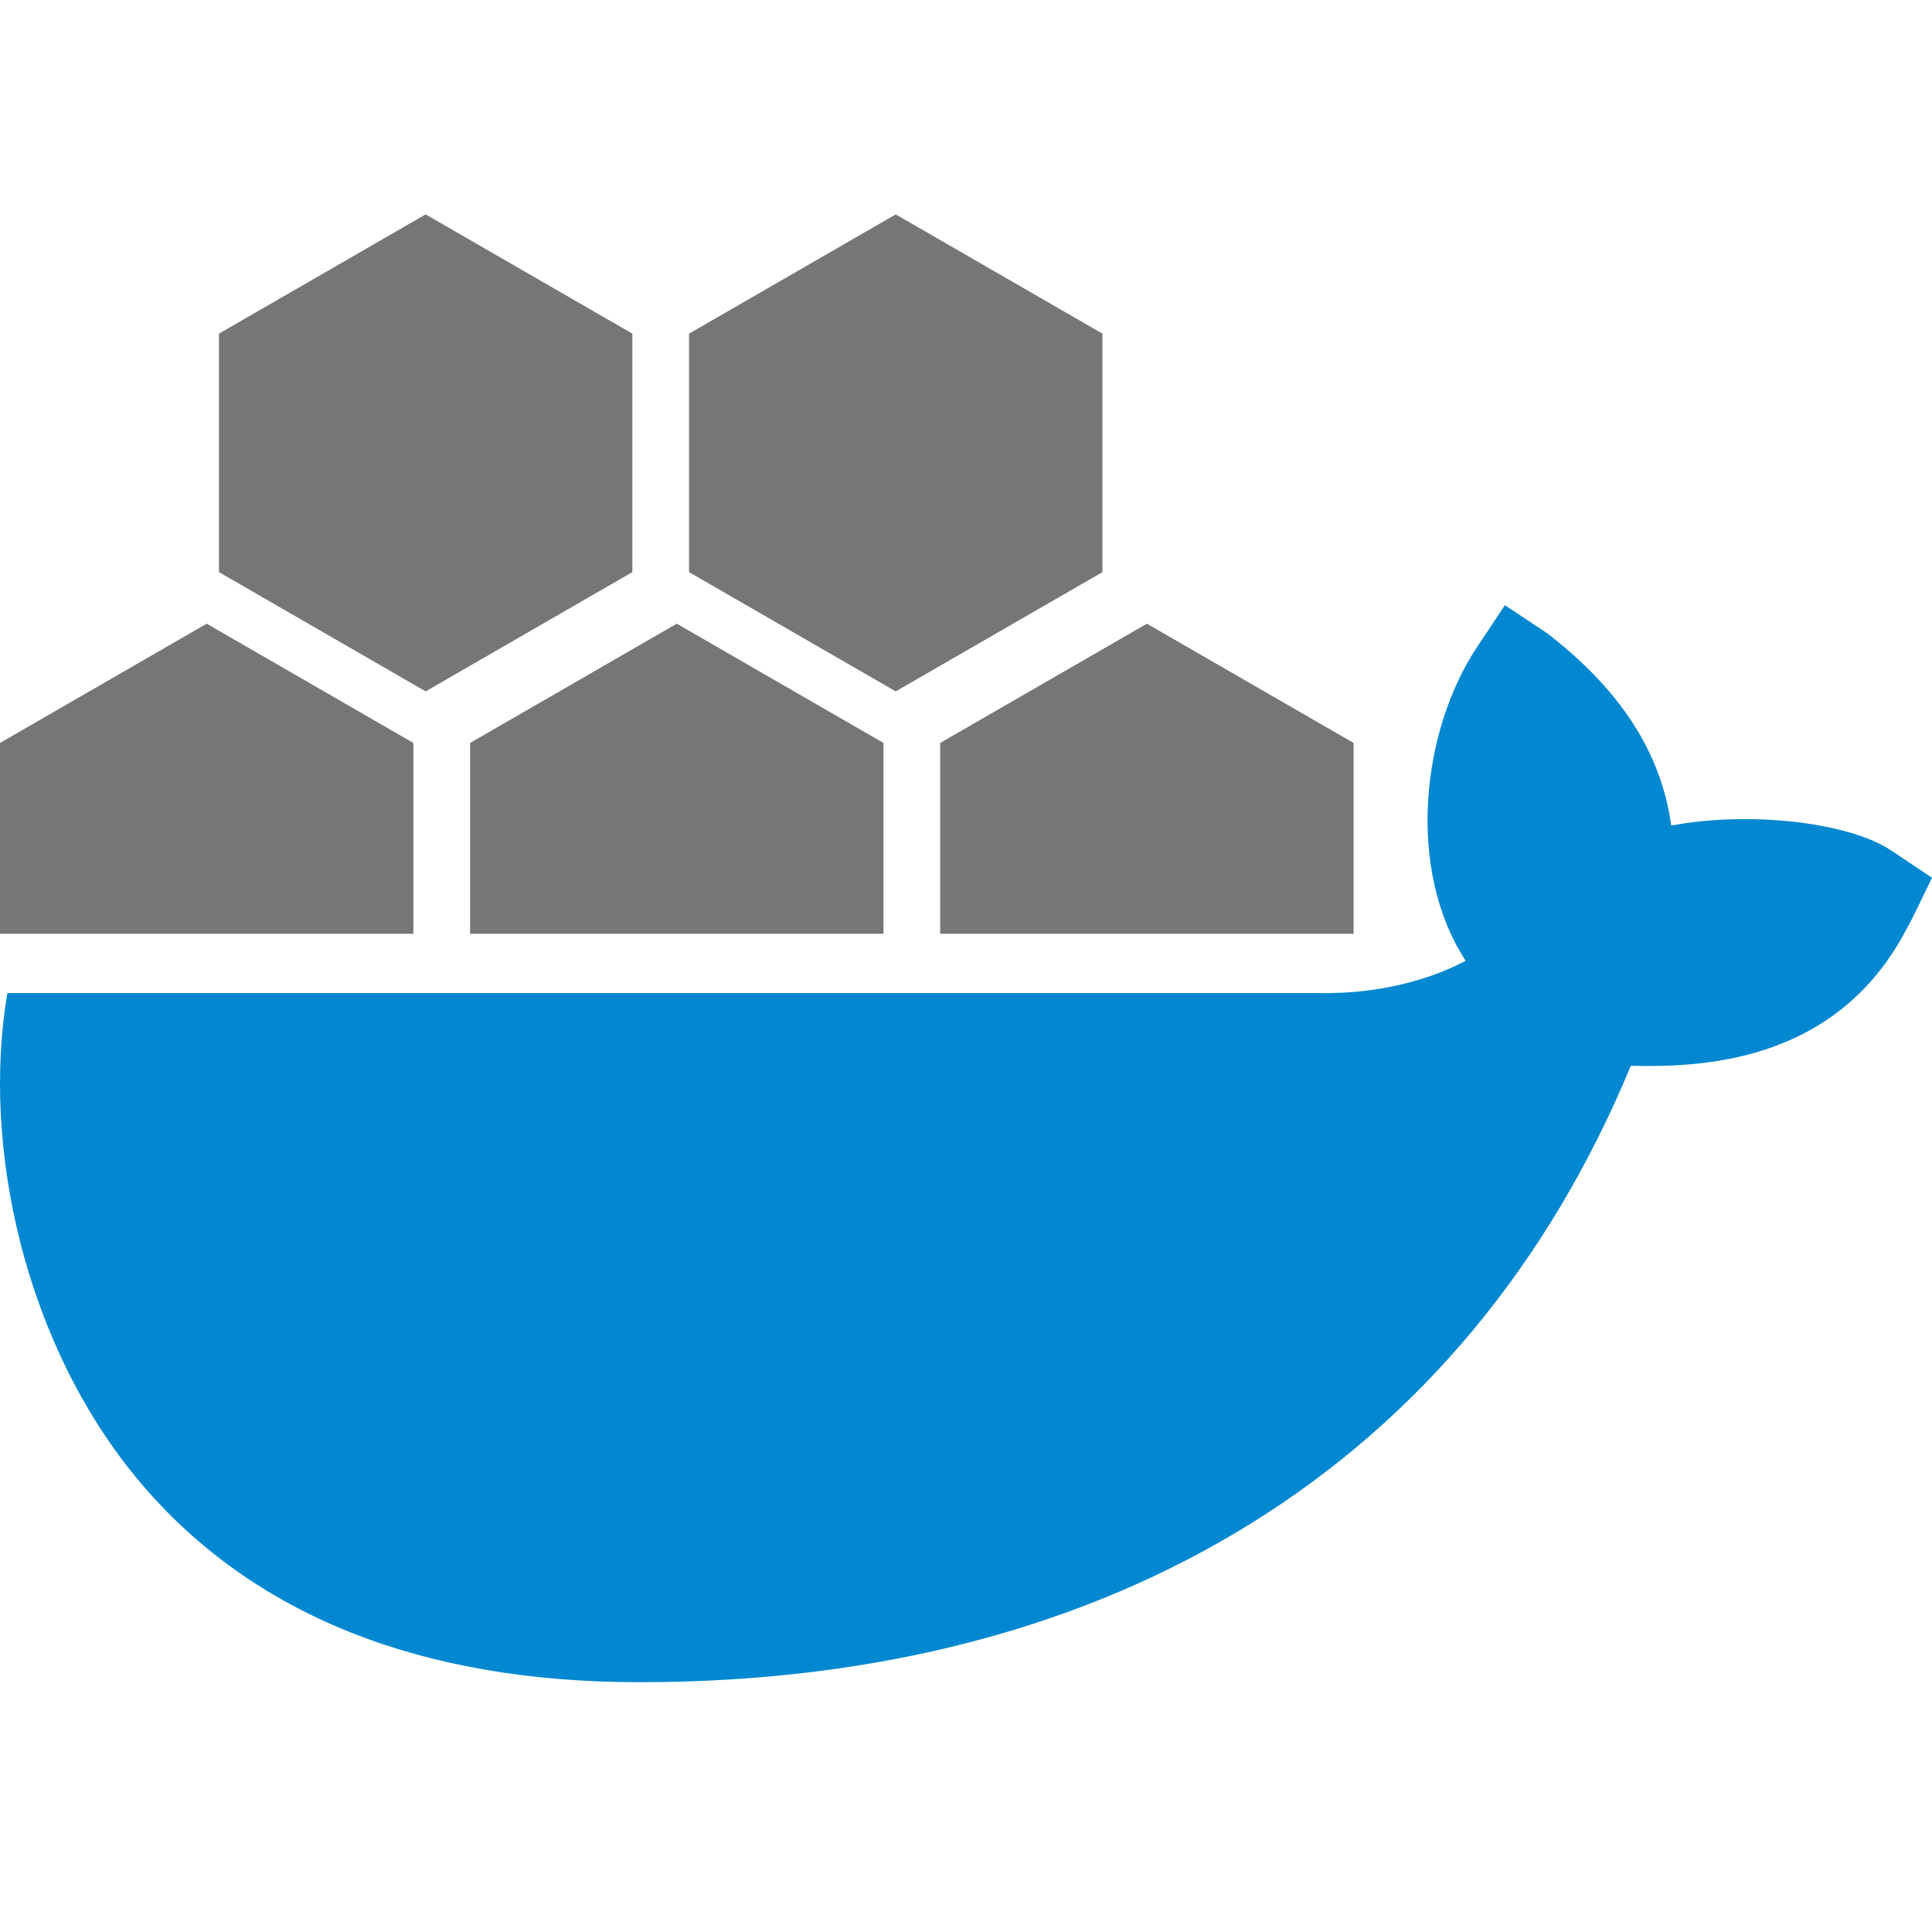
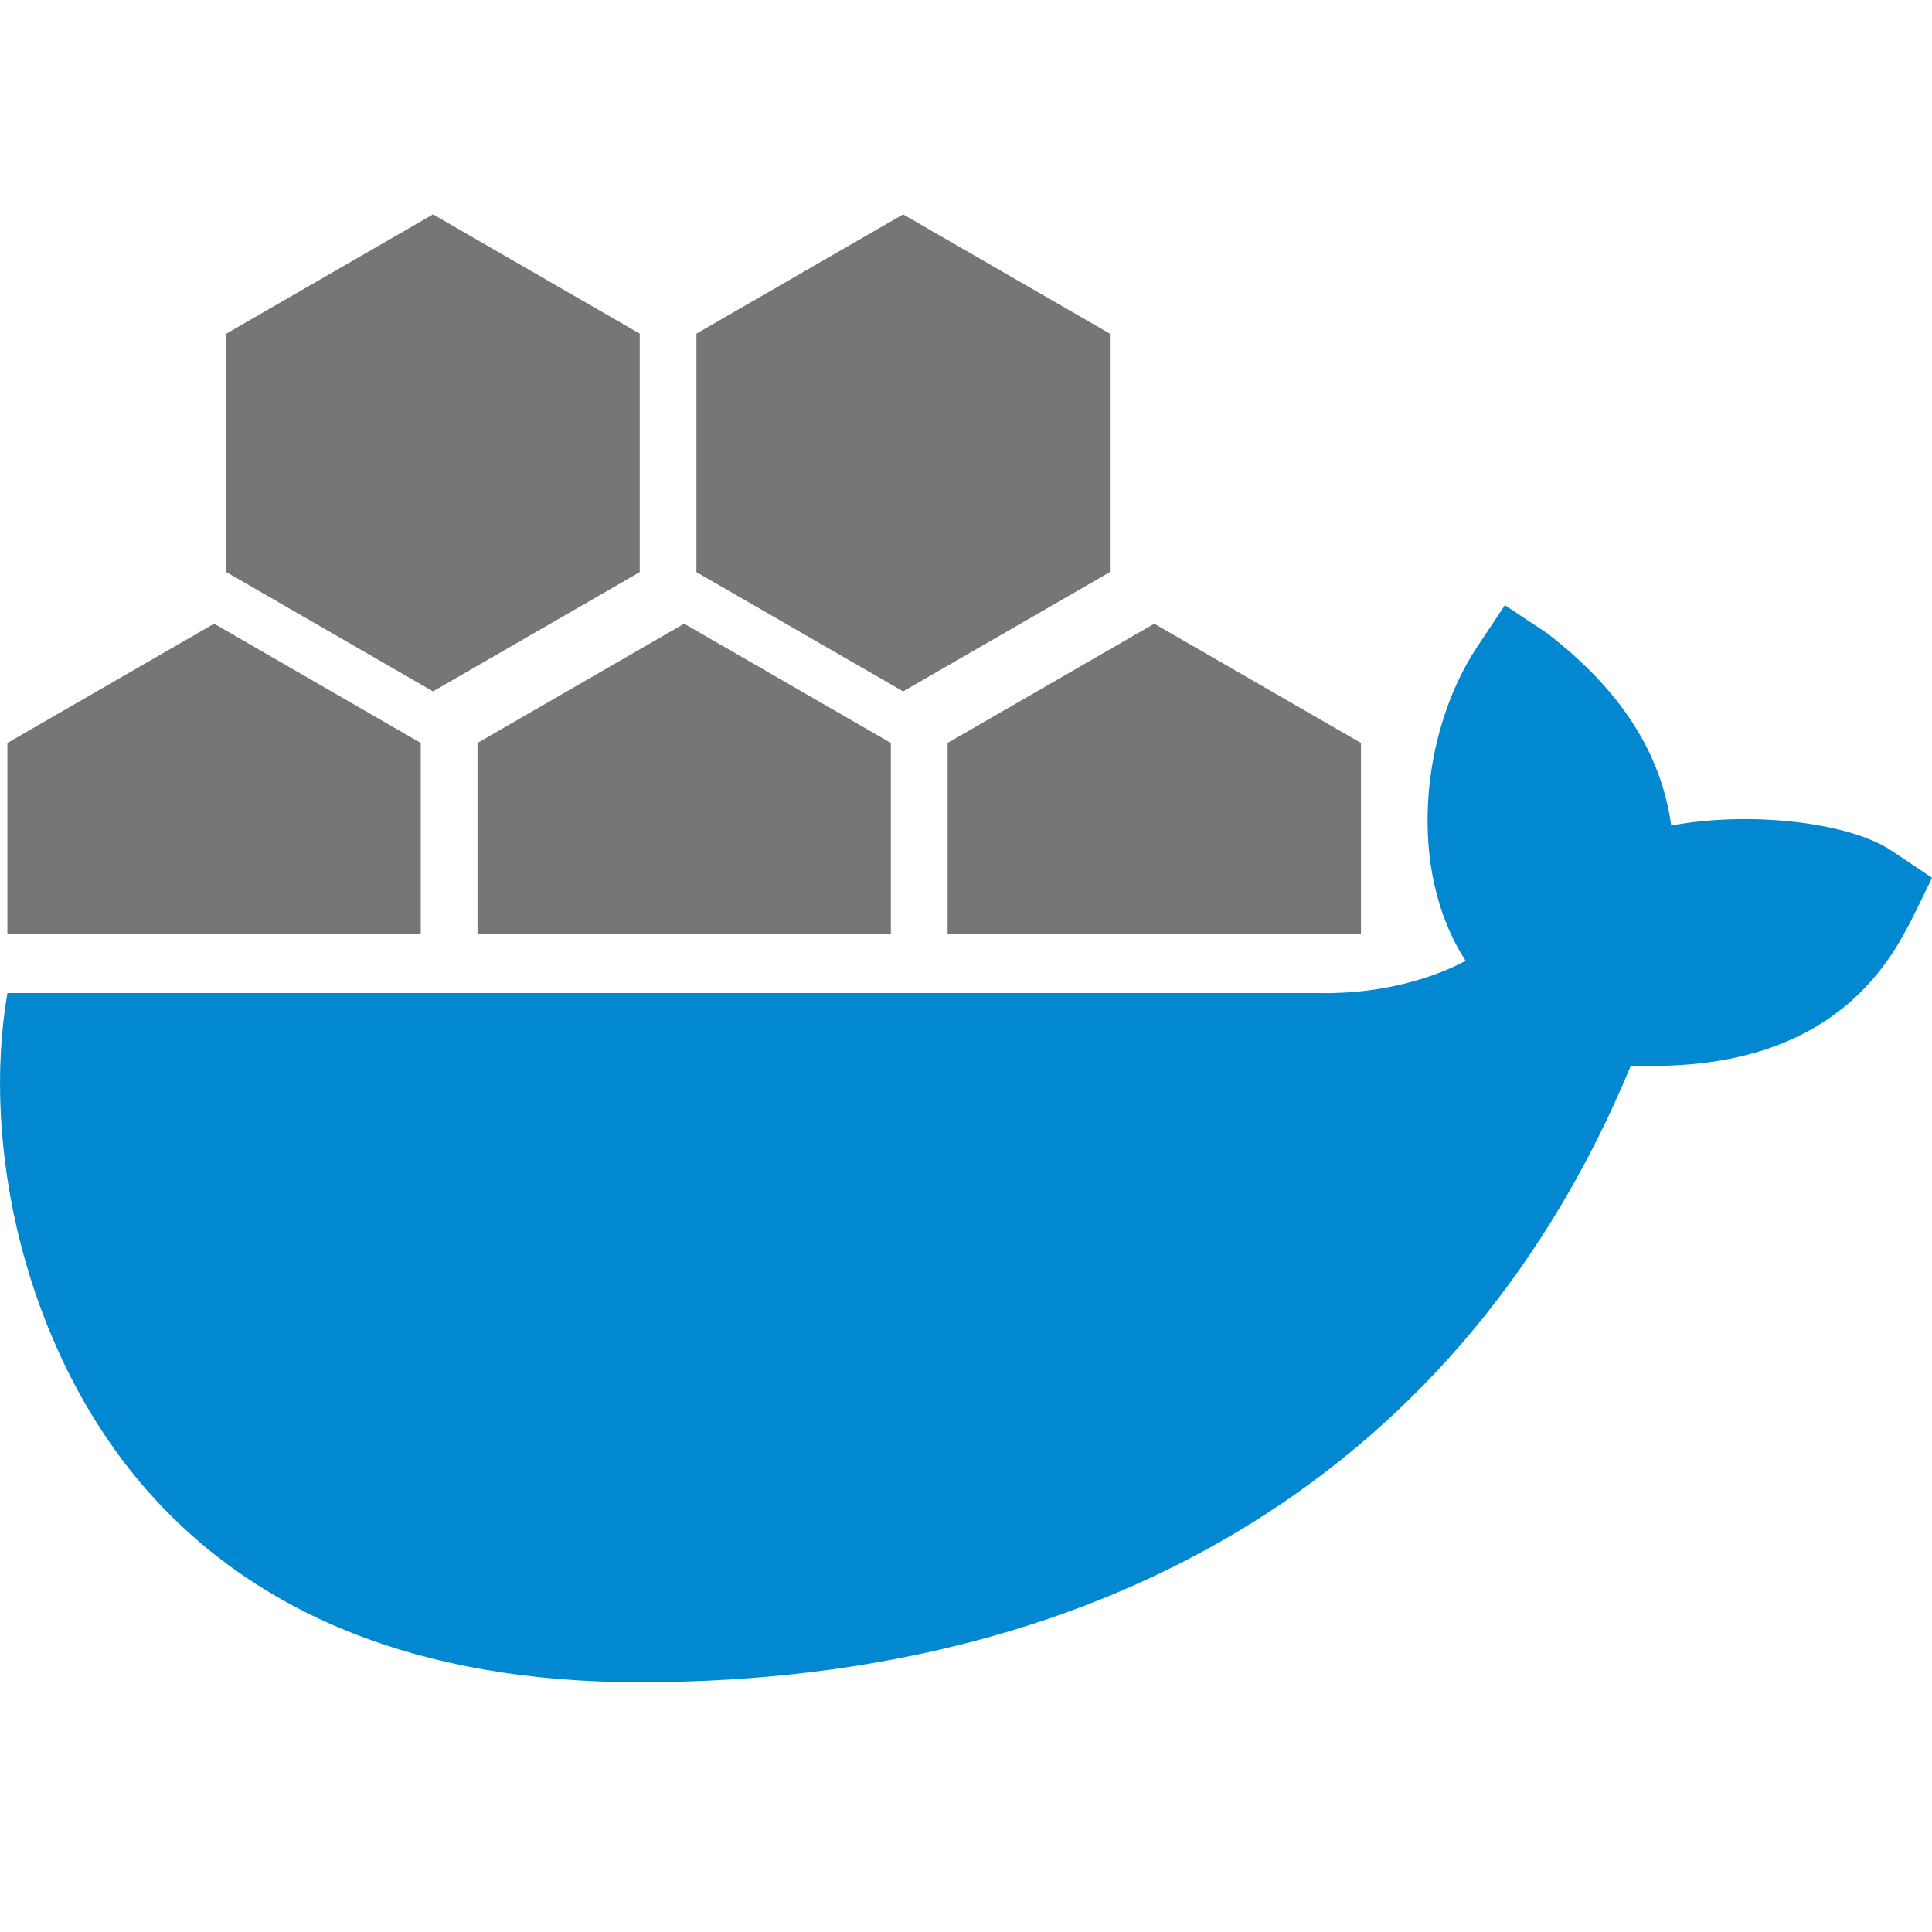
<svg xmlns="http://www.w3.org/2000/svg" height="114.862" viewBox="0 0 114.862 114.862" width="114.862">
-   <path d="m25.305 12.746-12.287 7.09v14.178l12.287 7.09 12.289-7.09v-14.178zm27.949 0-12.289 7.09v14.178l12.289 7.09 12.289-7.09v-14.178zm-40.965 24.334-12.289 7.09v11.348h24.576v-11.348zm27.947 0-12.287 7.09v11.348h24.576v-11.348zm27.949 0-12.287 7.09v11.348h24.576v-11.348z" fill="#767677" />
+   <path d="m25.744 12.746-12.287 7.09v14.178l12.287 7.09 12.289-7.09v-14.178zm27.949 0-12.289 7.09v14.178l12.289 7.09 12.289-7.09v-14.178zm-40.965 24.334-12.289 7.09v11.348h24.576v-11.348zm27.947 0-12.287 7.09v11.348h24.576v-11.348zm27.949 0-12.287 7.09v11.348h24.576v-11.348z" fill="#767677" />
  <path d="m89.469 35.979-1.67 2.512c-3.302 4.989-4.197 13.209-.662 18.629-1.561.843-4.632 1.992-8.688 1.92h-78.01c-1.561 9.117 1.039 20.96 7.895 29.09 6.658 7.878 16.637 11.881 29.684 11.881 28.247 0 49.155-13.012 58.936-36.646 3.84.072 12.132.018 16.385-8.111.269-.449 1.184-2.368 1.525-3.068l-2.389-1.598c-2.584-1.741-8.541-2.367-13.117-1.506-.592-4.307-2.998-8.06-7.377-11.434z" fill="#0288d1" />
</svg>
